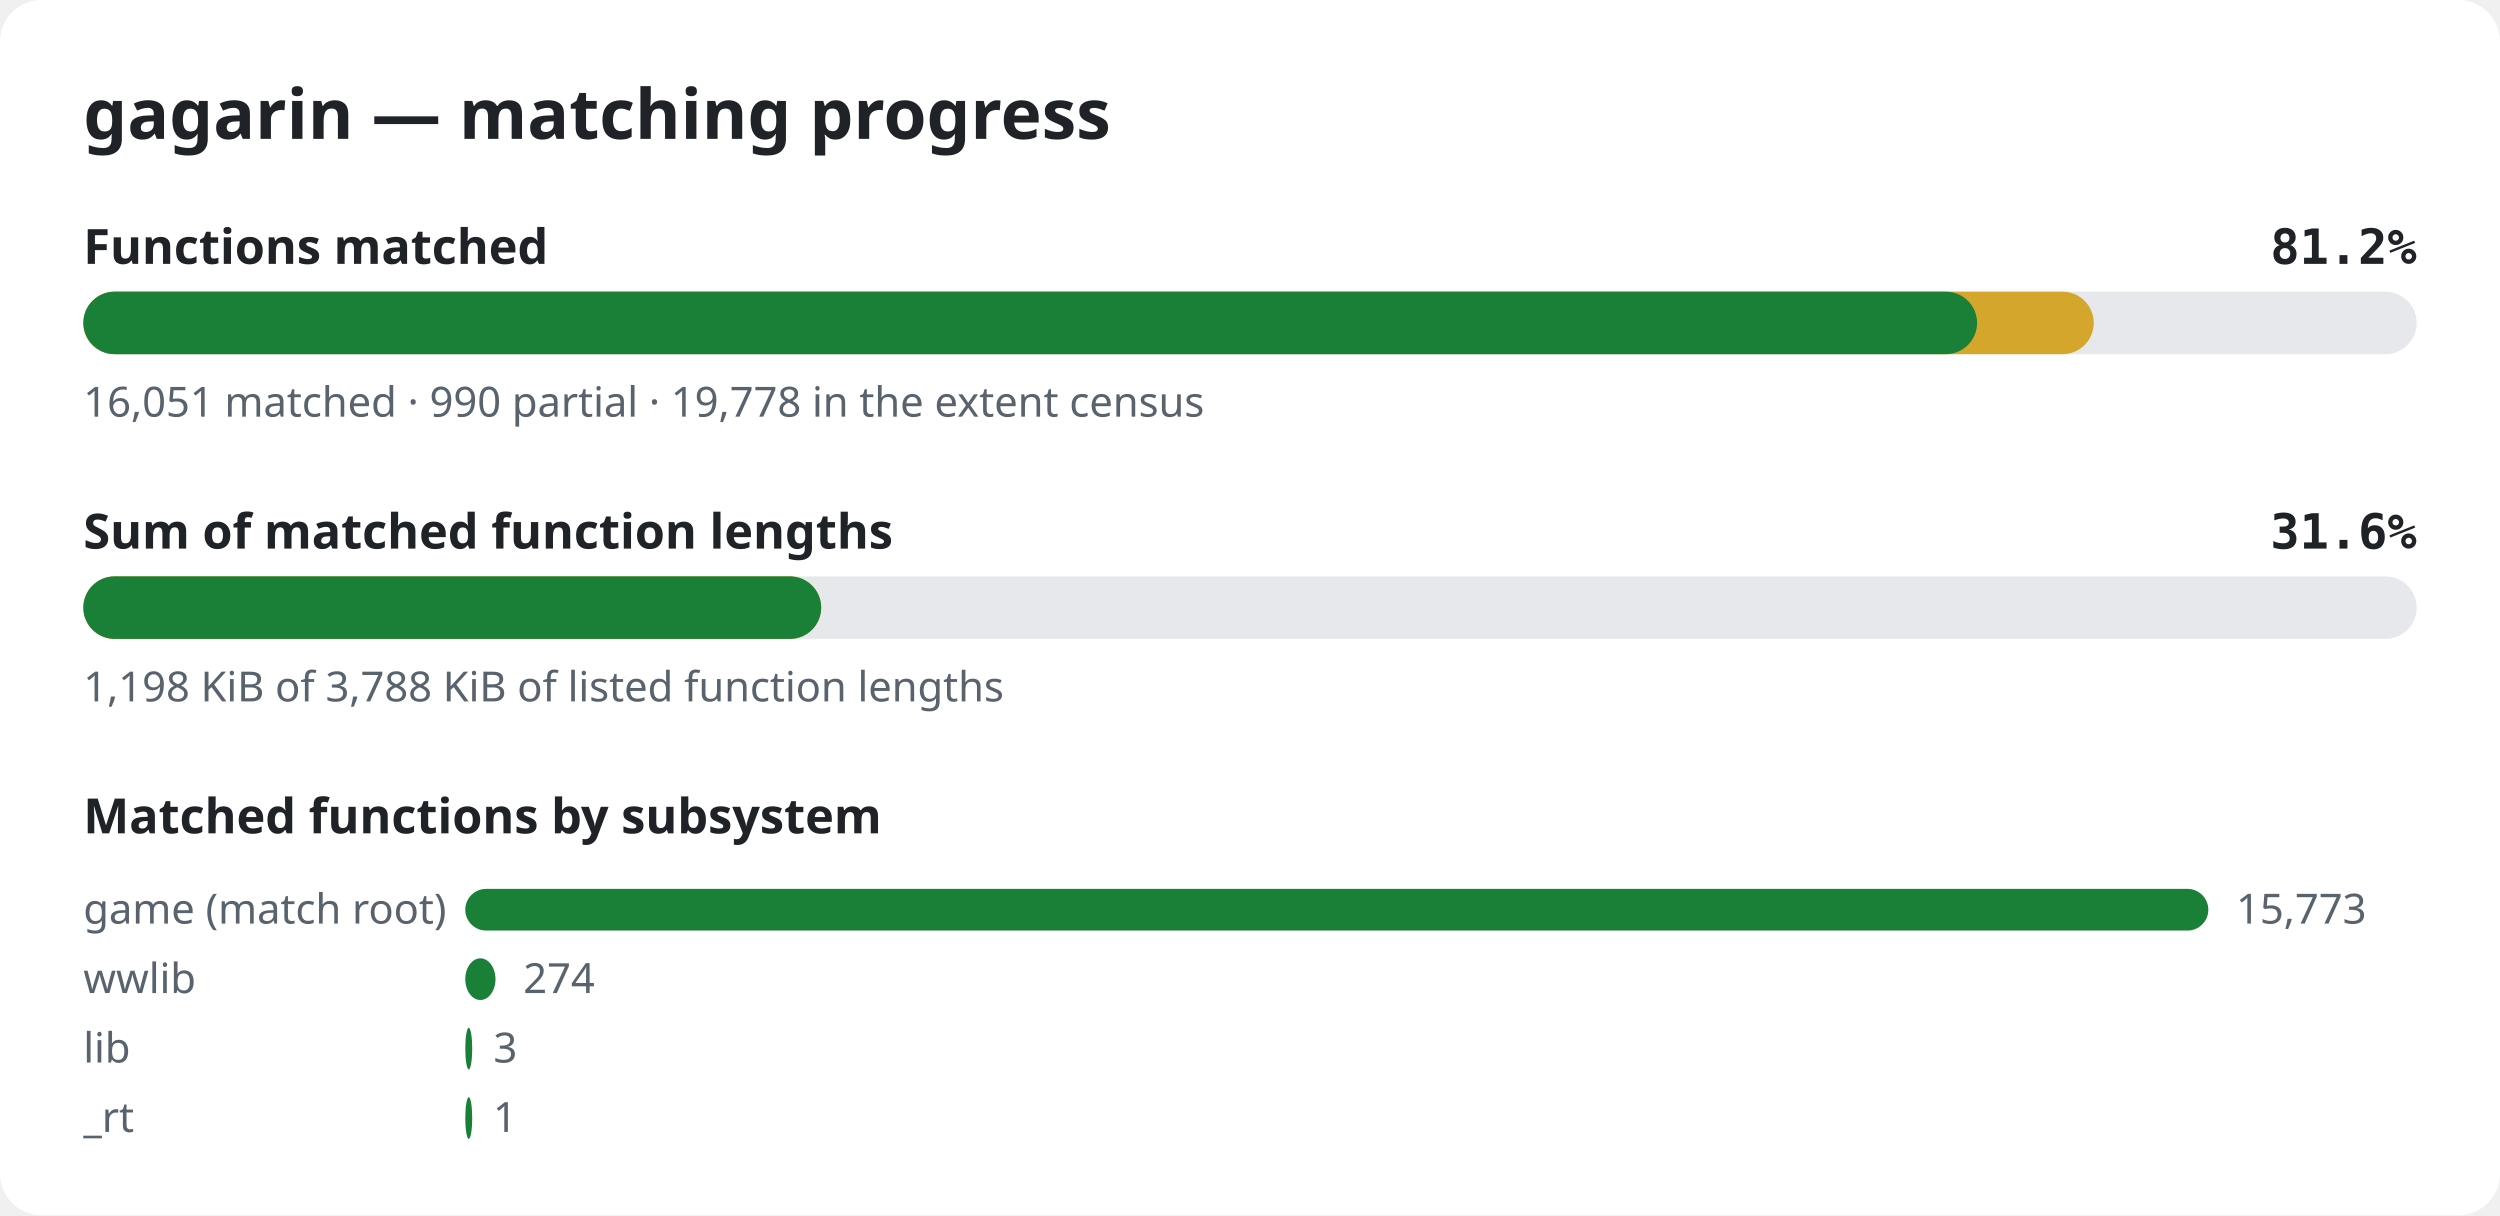
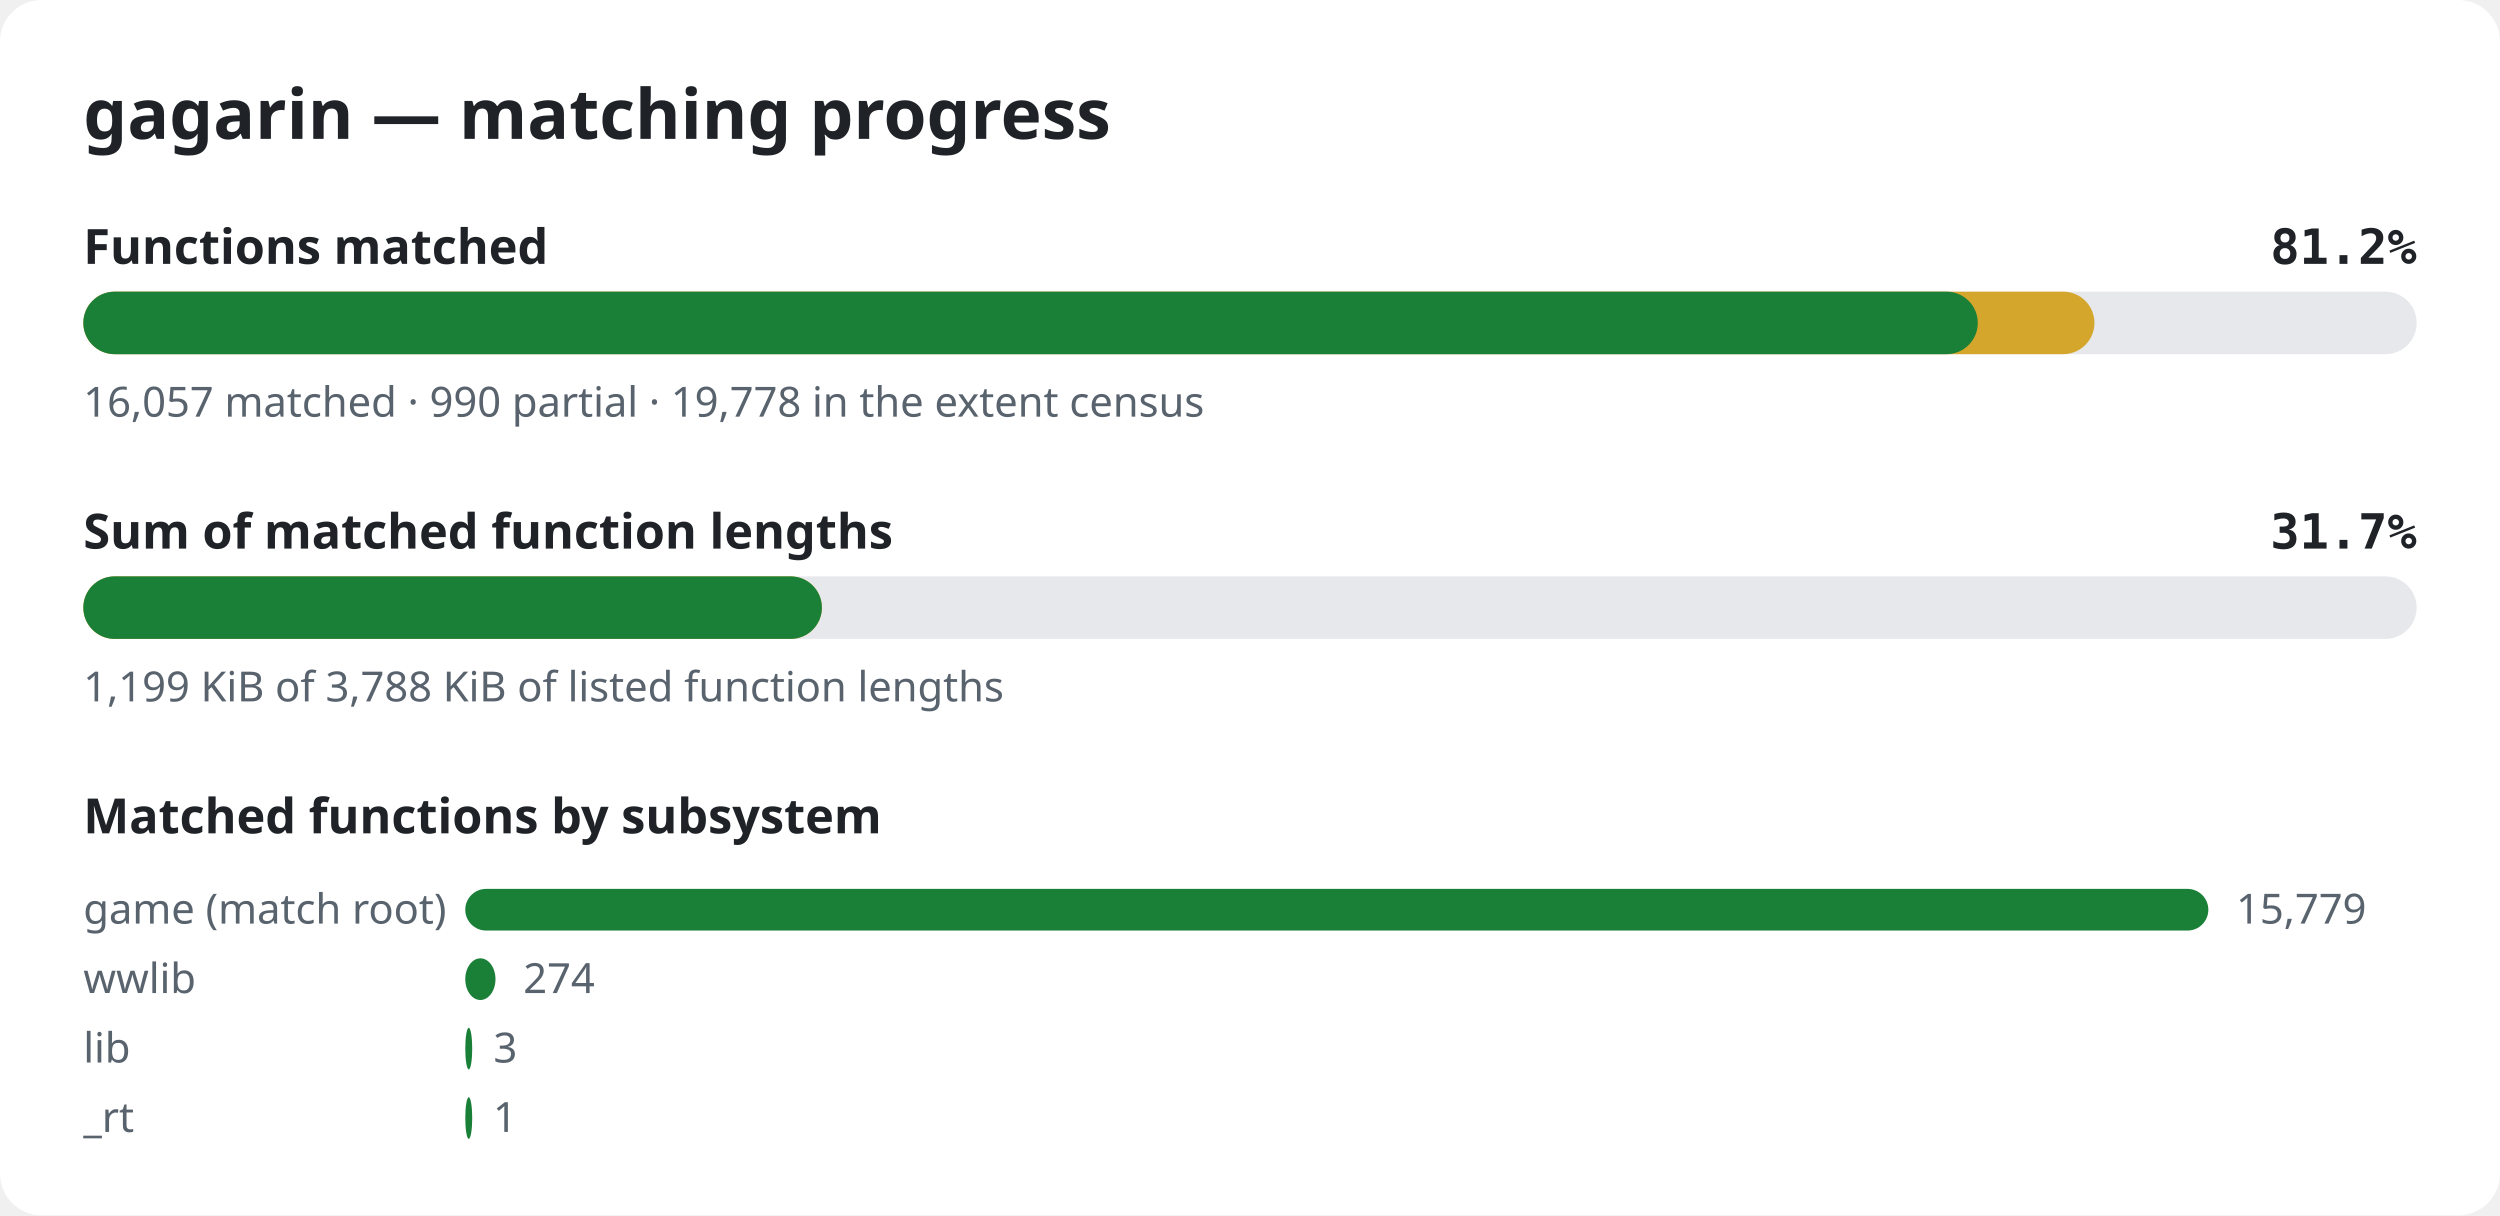
<svg xmlns="http://www.w3.org/2000/svg" width="720" height="350" viewBox="0 0 720 350" role="img" aria-label="gagarin matching progress">
  <style>.bg{fill:#ffffff}.title{font:600 20px sans-serif;fill:#1f2328}.label{font:600 14px sans-serif;fill:#1f2328}.pct{font:600 14px monospace;fill:#1f2328}.note{font:12px sans-serif;fill:#59636e}.track{fill:#e6e8eb}.done{fill:#1a7f37}.partial{fill:#d4a72c}@media (prefers-color-scheme: dark){.bg{fill:#0d1117}.title,.label,.pct{fill:#e6edf3}.note{fill:#9198a1}.track{fill:#262c36}.done{fill:#3fb950}.partial{fill:#d29922}}</style>
  <rect width="720" height="350" rx="12" class="bg" />
  <text x="24" y="40" class="title">gagarin — matching progress</text>
  <text x="24" y="76" class="label">Functions matched</text>
  <text x="696" y="76" class="pct" text-anchor="end">81.2%</text>
  <rect x="24" y="84" width="672" height="18" rx="9" class="track" />
-   <rect x="24" y="84" width="579.0" height="18" rx="9" class="partial" />
-   <rect x="24" y="84" width="545.4" height="18" rx="9" class="done" />
-   <text x="24" y="120" class="note">16,051 matched · 990 partial · 19,778 in the extent census</text>
+   <rect x="24" y="84" width="579.2" height="18" rx="9" class="partial" />
+   <rect x="24" y="84" width="545.6" height="18" rx="9" class="done" />
+   <text x="24" y="120" class="note">16,057 matched · 990 partial · 19,778 in the extent census</text>
  <text x="24" y="158" class="label">Sum of matched function lengths</text>
-   <text x="696" y="158" class="pct" text-anchor="end">31.6%</text>
+   <text x="696" y="158" class="pct" text-anchor="end">31.7%</text>
  <rect x="24" y="166" width="672" height="18" rx="9" class="track" />
-   <rect x="24" y="166" width="212.5" height="18" rx="9" class="partial" />
-   <rect x="24" y="166" width="212.5" height="18" rx="9" class="done" />
-   <text x="24" y="202" class="note">1,198 KiB of 3,788 KiB of listed function lengths</text>
+   <rect x="24" y="166" width="212.7" height="18" rx="9" class="partial" />
+   <rect x="24" y="166" width="212.7" height="18" rx="9" class="done" />
+   <text x="24" y="202" class="note">1,199 KiB of 3,788 KiB of listed function lengths</text>
  <text x="24" y="240" class="label">Matched functions by subsystem</text>
  <text x="24" y="266" class="note">game (match root)</text>
  <rect x="134" y="256" width="502.0" height="12" rx="6" class="done" />
-   <text x="644.0" y="266" class="note">15,773</text>
+   <text x="644.0" y="266" class="note">15,779</text>
  <text x="24" y="286" class="note">wwlib</text>
  <rect x="134" y="276" width="8.7" height="12" rx="6" class="done" />
  <text x="150.7" y="286" class="note">274</text>
  <text x="24" y="306" class="note">lib</text>
  <rect x="134" y="296" width="2.0" height="12" rx="6" class="done" />
  <text x="142.1" y="306" class="note">3</text>
  <text x="24" y="326" class="note">_rt</text>
  <rect x="134" y="316" width="2.0" height="12" rx="6" class="done" />
  <text x="142.0" y="326" class="note">1</text>
</svg>
